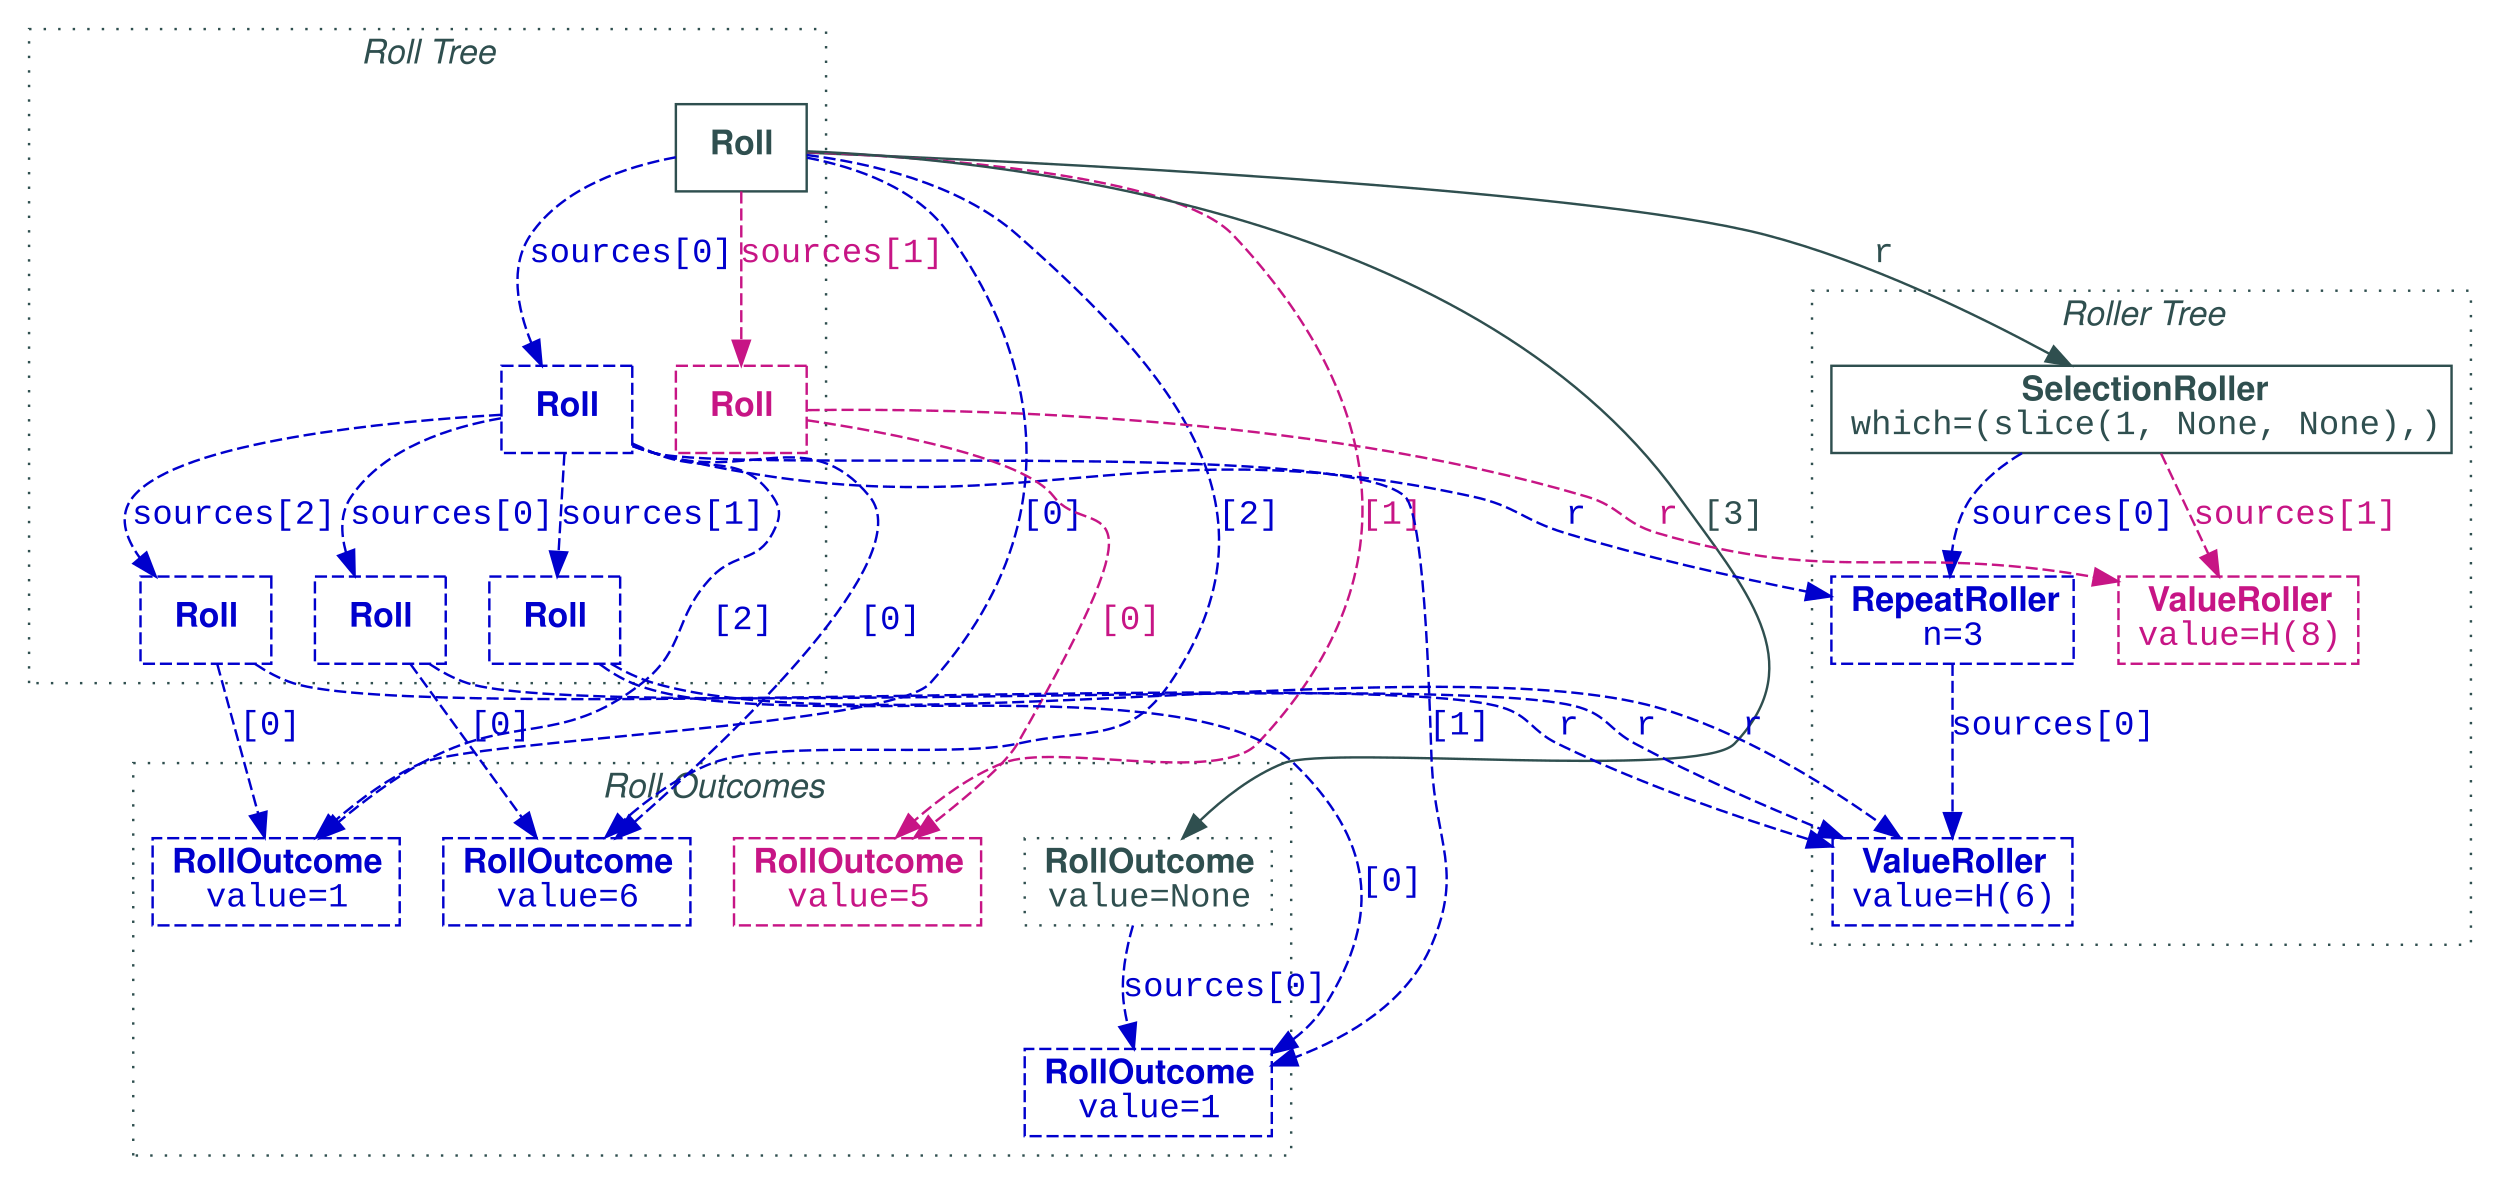
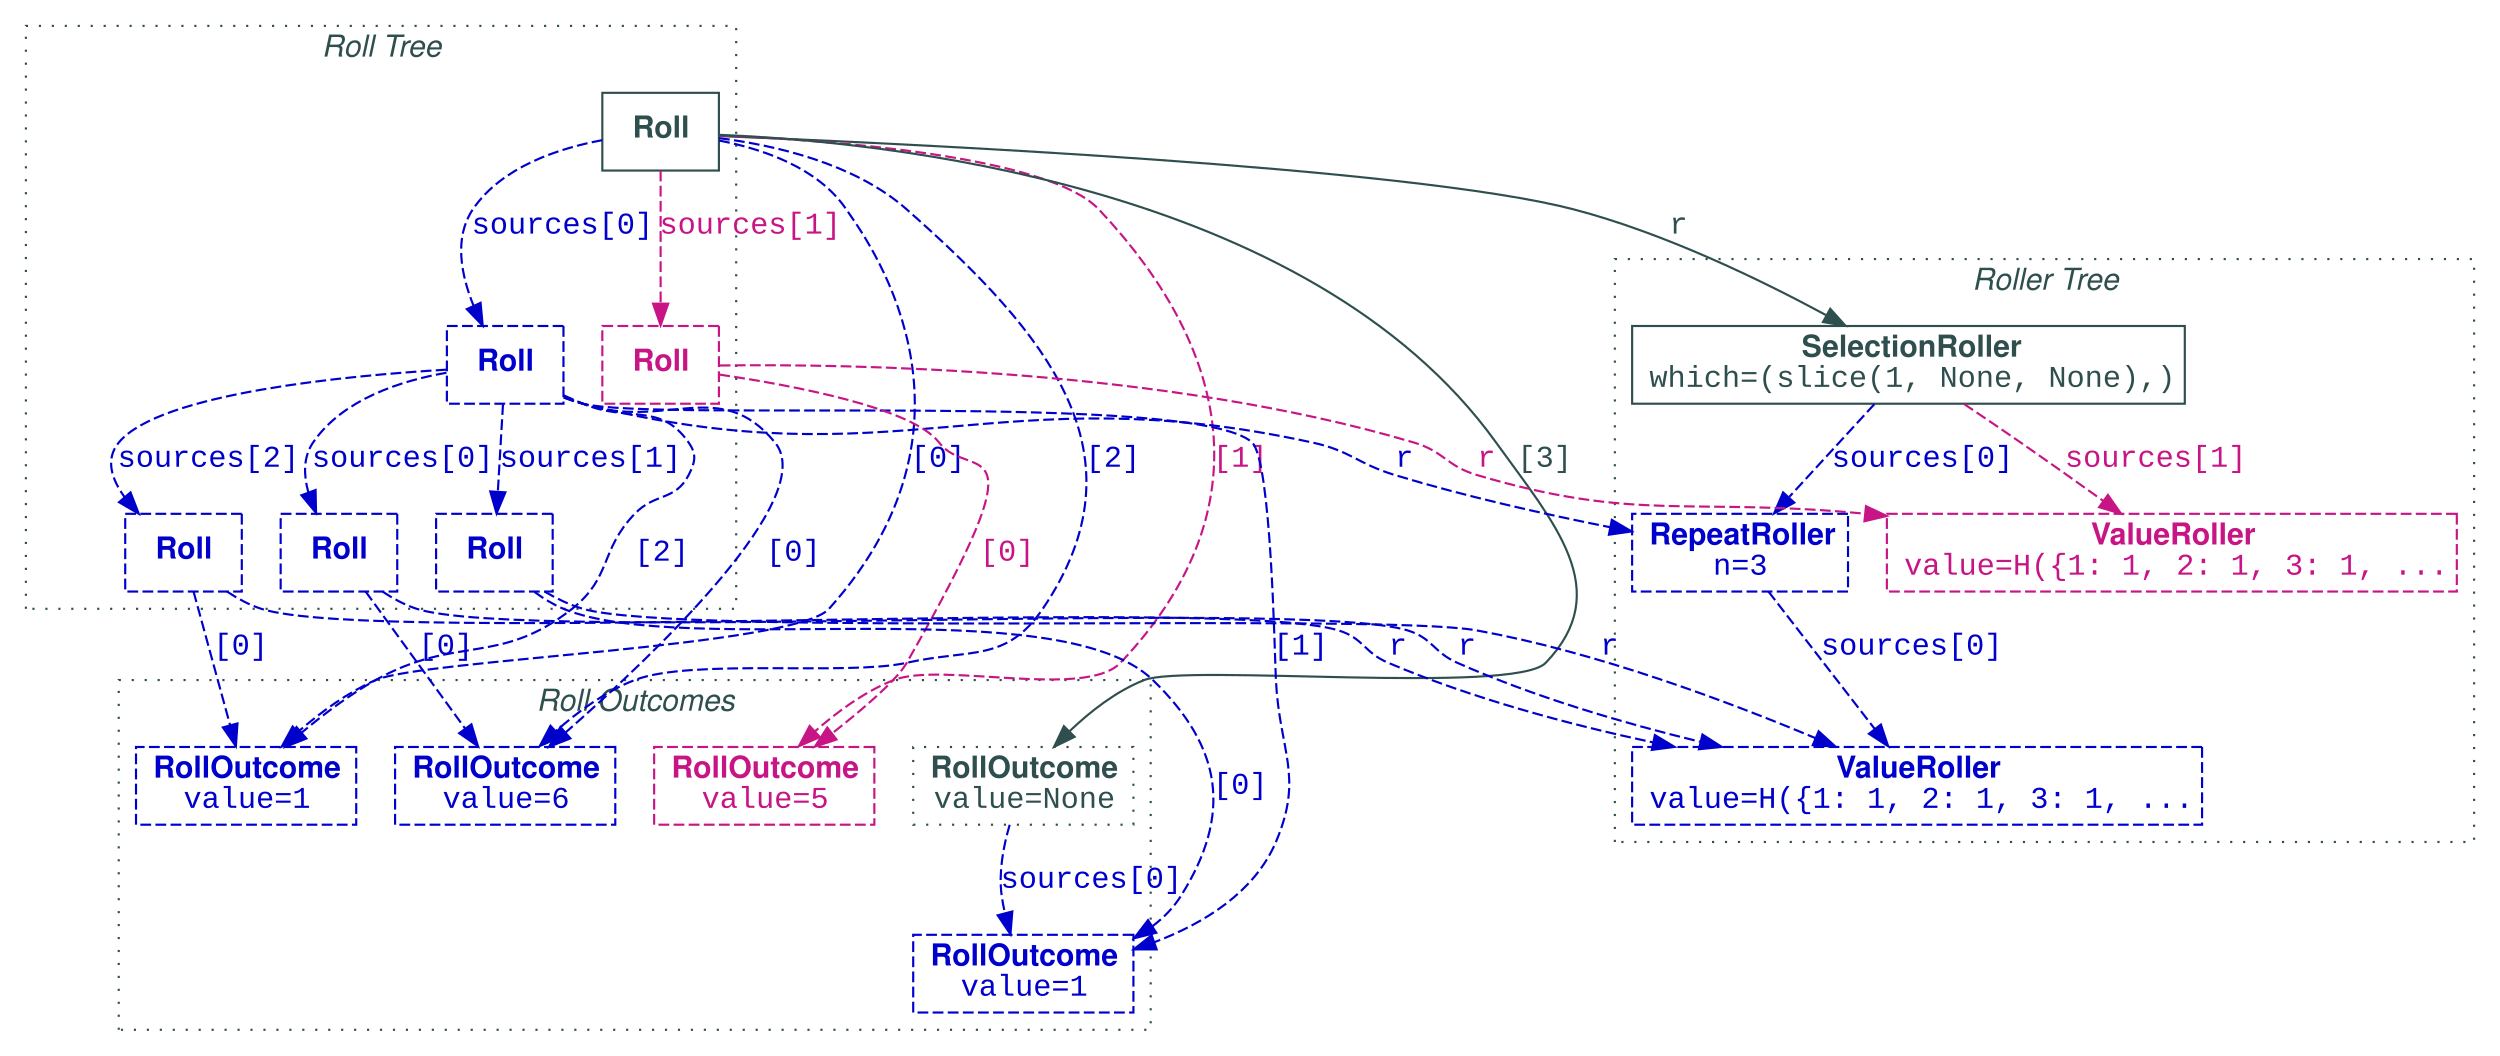
- <svg xmlns="http://www.w3.org/2000/svg" width="1032pt" height="489pt" viewBox="0.00 0.00 1032.00 489.00">
+ <svg xmlns="http://www.w3.org/2000/svg" width="1158pt" height="489pt" viewBox="0.00 0.00 1158.00 489.00">
  <g id="graph0" class="graph" transform="scale(1 1) rotate(0) translate(4 485)">
    <g id="clust1" class="cluster">
      <polygon fill="transparent" stroke="DarkSlateGray" stroke-dasharray="1,5" points="8,-203 8,-473 337,-473 337,-203 8,-203" />
      <text text-anchor="start" x="145" y="-458.8" font-family="Helvetica,sans-Serif" font-style="italic" font-size="14.00" fill="DarkSlateGray">Roll Tree</text>
    </g>
    <g id="clust2" class="cluster">
-       <polygon fill="transparent" stroke="DarkSlateGray" stroke-dasharray="1,5" points="744,-95 744,-365 1016,-365 1016,-95 744,-95" />
-       <text text-anchor="start" x="846.5" y="-350.8" font-family="Helvetica,sans-Serif" font-style="italic" font-size="14.00" fill="DarkSlateGray">Roller Tree</text>
+       <polygon fill="transparent" stroke="DarkSlateGray" stroke-dasharray="1,5" points="744,-95 744,-365 1142,-365 1142,-95 744,-95" />
+       <text text-anchor="start" x="909.5" y="-350.8" font-family="Helvetica,sans-Serif" font-style="italic" font-size="14.00" fill="DarkSlateGray">Roller Tree</text>
    </g>
    <g id="clust3" class="cluster">
      <polygon fill="transparent" stroke="DarkSlateGray" stroke-dasharray="1,5" points="51,-8 51,-170 529,-170 529,-8 51,-8" />
      <text text-anchor="start" x="244.5" y="-155.8" font-family="Helvetica,sans-Serif" font-style="italic" font-size="14.00" fill="DarkSlateGray">Roll Outcomes</text>
    </g>
    <g id="node1" class="node">
      <polygon fill="none" stroke="DarkSlateGray" points="329,-442 275,-442 275,-406 329,-406 329,-442" />
      <text text-anchor="start" x="289" y="-421.3" font-family="Helvetica,sans-Serif" font-weight="bold" font-size="14.00" fill="DarkSlateGray">Roll</text>
    </g>
    <g id="node2" class="node">
      <polygon fill="none" stroke="DarkSlateGray" points="1008,-334 752,-334 752,-298 1008,-298 1008,-334" />
      <text text-anchor="start" x="830.5" y="-319.8" font-family="Helvetica,sans-Serif" font-weight="bold" font-size="14.00" fill="DarkSlateGray">SelectionRoller</text>
      <text text-anchor="start" x="760" y="-305.8" font-family="Courier New" font-size="14.00" fill="DarkSlateGray">which=(slice(1, None, None),)</text>
    </g>
    <g id="edge1" class="edge">
      <path fill="none" stroke="DarkSlateGray" d="M329.07,-421.98C410.07,-418.75 649.61,-407.74 725,-388 766.78,-377.06 811.28,-355.53 841.84,-339.03" />
      <polygon fill="DarkSlateGray" stroke="DarkSlateGray" points="843.77,-341.97 850.85,-334.09 840.4,-335.83 843.77,-341.97" />
      <text text-anchor="middle" x="773.5" y="-376.8" font-family="Courier New" font-size="14.00" fill="DarkSlateGray">r</text>
    </g>
    <g id="node3" class="node">
      <polygon fill="none" stroke="MediumBlue" stroke-dasharray="5,2" points="161,-139 59,-139 59,-103 161,-103 161,-139" />
      <text text-anchor="start" x="67" y="-124.8" font-family="Helvetica,sans-Serif" font-weight="bold" font-size="14.00" fill="MediumBlue">RollOutcome</text>
      <text text-anchor="start" x="81" y="-110.8" font-family="Courier New" font-size="14.00" fill="MediumBlue">value=1</text>
    </g>
    <g id="edge2" class="edge">
      <path fill="none" stroke="MediumBlue" stroke-dasharray="5,2" d="M329.13,-419.9C349.1,-416.05 374.95,-407.39 388,-388 395.32,-377.12 460.28,-292.53 380,-203 364.23,-185.41 191.61,-179.53 170,-170 157,-164.27 144.43,-154.99 134.18,-146.12" />
      <polygon fill="MediumBlue" stroke="MediumBlue" points="136.26,-143.28 126.5,-139.16 131.56,-148.47 136.26,-143.28" />
      <text text-anchor="middle" x="430.5" y="-268.8" font-family="Courier New" font-size="14.00" fill="MediumBlue">[0]</text>
    </g>
    <g id="node4" class="node">
      <polygon fill="none" stroke="MediumVioletRed" stroke-dasharray="5,2" points="401,-139 299,-139 299,-103 401,-103 401,-139" />
      <text text-anchor="start" x="307" y="-124.8" font-family="Helvetica,sans-Serif" font-weight="bold" font-size="14.00" fill="MediumVioletRed">RollOutcome</text>
      <text text-anchor="start" x="321" y="-110.8" font-family="Courier New" font-size="14.00" fill="MediumVioletRed">value=5</text>
    </g>
    <g id="edge3" class="edge">
      <path fill="none" stroke="MediumVioletRed" stroke-dasharray="5,2" d="M329.31,-422.22C379.04,-420.18 481.46,-412.99 505,-388 569.06,-319.97 579.3,-245.8 515,-178 498.9,-161.02 431.77,-178.58 410,-170 396.55,-164.7 383.73,-155.28 373.43,-146.19" />
      <polygon fill="MediumVioletRed" stroke="MediumVioletRed" points="375.78,-143.6 366.06,-139.37 371.02,-148.73 375.78,-143.6" />
      <text text-anchor="middle" x="570.5" y="-268.8" font-family="Courier New" font-size="14.00" fill="MediumVioletRed">[1]</text>
    </g>
    <g id="node5" class="node">
      <polygon fill="none" stroke="MediumBlue" stroke-dasharray="5,2" points="281,-139 179,-139 179,-103 281,-103 281,-139" />
      <text text-anchor="start" x="187" y="-124.8" font-family="Helvetica,sans-Serif" font-weight="bold" font-size="14.00" fill="MediumBlue">RollOutcome</text>
      <text text-anchor="start" x="201" y="-110.8" font-family="Courier New" font-size="14.00" fill="MediumBlue">value=6</text>
    </g>
    <g id="edge4" class="edge">
      <path fill="none" stroke="MediumBlue" stroke-dasharray="5,2" d="M329.04,-421.01C354.29,-417.82 391.65,-409.54 416,-388 481.06,-330.45 527.79,-274.86 479,-203 462.08,-178.08 445.39,-184.59 416,-178 388.62,-171.86 316.17,-180.12 290,-170 276.52,-164.78 263.7,-155.38 253.39,-146.27" />
      <polygon fill="MediumBlue" stroke="MediumBlue" points="255.75,-143.68 246.04,-139.44 250.98,-148.81 255.75,-143.68" />
      <text text-anchor="middle" x="511.5" y="-268.8" font-family="Courier New" font-size="14.00" fill="MediumBlue">[2]</text>
    </g>
    <g id="node6" class="node">
      <polygon fill="none" stroke="DarkSlateGray" stroke-dasharray="1,5" points="521,-139 419,-139 419,-103 521,-103 521,-139" />
      <text text-anchor="start" x="427" y="-124.8" font-family="Helvetica,sans-Serif" font-weight="bold" font-size="14.00" fill="DarkSlateGray">RollOutcome</text>
      <text text-anchor="start" x="428.5" y="-110.8" font-family="Courier New" font-size="14.00" fill="DarkSlateGray">value=None</text>
    </g>
    <g id="edge5" class="edge">
      <path fill="none" stroke="DarkSlateGray" d="M329.06,-422.54C401.87,-419.67 602.23,-400.67 689,-280 716.13,-242.27 744.15,-211.56 712,-178 697.69,-163.06 545.24,-177.59 526,-170 513.03,-164.88 500.96,-155.43 491.37,-146.26" />
      <polygon fill="DarkSlateGray" stroke="DarkSlateGray" points="493.77,-143.71 484.25,-139.06 488.79,-148.63 493.77,-143.71" />
      <text text-anchor="middle" x="711.5" y="-268.8" font-family="Courier New" font-size="14.00" fill="DarkSlateGray">[3]</text>
    </g>
    <g id="node7" class="node">
      <polygon fill="none" stroke="MediumBlue" stroke-dasharray="5,2" points="257,-334 203,-334 203,-298 257,-298 257,-334" />
      <text text-anchor="start" x="217" y="-313.3" font-family="Helvetica,sans-Serif" font-weight="bold" font-size="14.00" fill="MediumBlue">Roll</text>
    </g>
    <g id="edge18" class="edge">
      <path fill="none" stroke="MediumBlue" stroke-dasharray="5,2" d="M274.99,-420.08C254.73,-416.31 228.31,-407.7 215,-388 206.18,-374.94 209.56,-357.68 215.33,-343.45" />
      <polygon fill="MediumBlue" stroke="MediumBlue" points="218.6,-344.72 219.58,-334.18 212.23,-341.81 218.6,-344.72" />
      <text text-anchor="middle" x="256.5" y="-376.8" font-family="Courier New" font-size="14.00" fill="MediumBlue">sources[0]</text>
    </g>
    <g id="node10" class="node">
      <polygon fill="none" stroke="MediumVioletRed" stroke-dasharray="5,2" points="329,-334 275,-334 275,-298 329,-298 329,-334" />
      <text text-anchor="start" x="289" y="-313.3" font-family="Helvetica,sans-Serif" font-weight="bold" font-size="14.00" fill="MediumVioletRed">Roll</text>
    </g>
    <g id="edge19" class="edge">
      <path fill="none" stroke="MediumVioletRed" stroke-dasharray="5,2" d="M302,-405.97C302,-389.38 302,-363.88 302,-344.43" />
      <polygon fill="MediumVioletRed" stroke="MediumVioletRed" points="305.5,-344.34 302,-334.34 298.5,-344.34 305.5,-344.34" />
      <text text-anchor="middle" x="343.5" y="-376.8" font-family="Courier New" font-size="14.00" fill="MediumVioletRed">sources[1]</text>
    </g>
    <g id="node8" class="node">
      <polygon fill="none" stroke="MediumBlue" stroke-dasharray="5,2" points="852,-247 752,-247 752,-211 852,-211 852,-247" />
      <text text-anchor="start" x="760" y="-232.8" font-family="Helvetica,sans-Serif" font-weight="bold" font-size="14.00" fill="MediumBlue">RepeatRoller</text>
      <text text-anchor="start" x="789.5" y="-218.8" font-family="Courier New" font-size="14.00" fill="MediumBlue">n=3</text>
    </g>
    <g id="edge23" class="edge">
-       <path fill="none" stroke="MediumBlue" stroke-dasharray="5,2" d="M830.68,-297.94C822.75,-293.24 815.38,-287.34 810,-280 805.23,-273.49 802.85,-265.23 801.76,-257.3" />
-       <polygon fill="MediumBlue" stroke="MediumBlue" points="805.24,-256.94 800.98,-247.24 798.27,-257.48 805.24,-256.94" />
-       <text text-anchor="middle" x="851.5" y="-268.8" font-family="Courier New" font-size="14.00" fill="MediumBlue">sources[0]</text>
+       <path fill="none" stroke="MediumBlue" stroke-dasharray="5,2" d="M864.22,-297.8C852.9,-285.47 837.49,-268.68 824.84,-254.89" />
+       <polygon fill="MediumBlue" stroke="MediumBlue" points="827.1,-252.18 817.76,-247.18 821.94,-256.91 827.1,-252.18" />
+       <text text-anchor="middle" x="886.5" y="-268.8" font-family="Courier New" font-size="14.00" fill="MediumBlue">sources[0]</text>
    </g>
    <g id="node11" class="node">
-       <polygon fill="none" stroke="MediumVioletRed" stroke-dasharray="5,2" points="969.5,-247 870.5,-247 870.5,-211 969.5,-211 969.5,-247" />
-       <text text-anchor="start" x="882.5" y="-232.8" font-family="Helvetica,sans-Serif" font-weight="bold" font-size="14.00" fill="MediumVioletRed">ValueRoller</text>
-       <text text-anchor="start" x="878.5" y="-218.8" font-family="Courier New" font-size="14.00" fill="MediumVioletRed">value=H(8)</text>
+       <polygon fill="none" stroke="MediumVioletRed" stroke-dasharray="5,2" points="1134,-247 870,-247 870,-211 1134,-211 1134,-247" />
+       <text text-anchor="start" x="964.5" y="-232.8" font-family="Helvetica,sans-Serif" font-weight="bold" font-size="14.00" fill="MediumVioletRed">ValueRoller</text>
+       <text text-anchor="start" x="878" y="-218.8" font-family="Courier New" font-size="14.00" fill="MediumVioletRed">value=H({1: 1, 2: 1, 3: 1, ...</text>
    </g>
    <g id="edge24" class="edge">
-       <path fill="none" stroke="MediumVioletRed" stroke-dasharray="5,2" d="M888.09,-297.8C893.68,-285.93 901.21,-269.93 907.55,-256.45" />
-       <polygon fill="MediumVioletRed" stroke="MediumVioletRed" points="910.83,-257.71 911.92,-247.18 904.49,-254.73 910.83,-257.71" />
-       <text text-anchor="middle" x="943.5" y="-268.8" font-family="Courier New" font-size="14.00" fill="MediumVioletRed">sources[1]</text>
+       <path fill="none" stroke="MediumVioletRed" stroke-dasharray="5,2" d="M905.75,-297.87C914.15,-292.23 923.5,-285.89 932,-280 944.54,-271.3 958.23,-261.58 970.14,-253.04" />
+       <polygon fill="MediumVioletRed" stroke="MediumVioletRed" points="972.38,-255.74 978.46,-247.06 968.3,-250.05 972.38,-255.74" />
+       <text text-anchor="middle" x="994.5" y="-268.8" font-family="Courier New" font-size="14.00" fill="MediumVioletRed">sources[1]</text>
    </g>
    <g id="node9" class="node">
      <polygon fill="none" stroke="MediumBlue" stroke-dasharray="5,2" points="521,-52 419,-52 419,-16 521,-16 521,-52" />
      <text text-anchor="start" x="427" y="-37.8" font-family="Helvetica,sans-Serif" font-weight="bold" font-size="14.00" fill="MediumBlue">RollOutcome</text>
      <text text-anchor="start" x="441" y="-23.8" font-family="Courier New" font-size="14.00" fill="MediumBlue">value=1</text>
    </g>
    <g id="edge26" class="edge">
      <path fill="none" stroke="MediumBlue" stroke-dasharray="5,2" d="M463.69,-102.96C460.85,-93.33 458.45,-81.05 460,-70 460.36,-67.43 460.86,-64.78 461.45,-62.14" />
      <polygon fill="MediumBlue" stroke="MediumBlue" points="464.9,-62.8 464.04,-52.24 458.13,-61.03 464.9,-62.8" />
      <text text-anchor="middle" x="501.5" y="-73.8" font-family="Courier New" font-size="14.00" fill="MediumBlue">sources[0]</text>
    </g>
    <g id="edge9" class="edge">
      <path fill="none" stroke="MediumBlue" stroke-dasharray="5,2" d="M257.01,-301.93C260.03,-300.56 263.07,-299.23 266,-298 287.4,-289.04 301.72,-299.02 315,-280 318.82,-274.53 318.04,-270.93 315,-265 308.76,-252.81 299.48,-256.88 290,-247 273.78,-230.1 279.39,-217.51 261,-203 227.22,-176.35 207.52,-191.05 170,-170 157.97,-163.25 145.88,-154.13 135.73,-145.65" />
      <polygon fill="MediumBlue" stroke="MediumBlue" points="137.91,-142.91 128.04,-139.04 133.35,-148.21 137.91,-142.91" />
      <text text-anchor="middle" x="302.5" y="-225.3" font-family="Courier New" font-size="14.00" fill="MediumBlue">[2]</text>
    </g>
    <g id="edge7" class="edge">
      <path fill="none" stroke="MediumBlue" stroke-dasharray="5,2" d="M257.24,-301.3C260.16,-300.09 263.11,-298.96 266,-298 304.3,-285.29 329.45,-311.24 355,-280 375.54,-254.9 300.72,-183.24 257.92,-145.66" />
      <polygon fill="MediumBlue" stroke="MediumBlue" points="260.18,-142.98 250.33,-139.06 255.58,-148.26 260.18,-142.98" />
      <text text-anchor="middle" x="363.5" y="-225.3" font-family="Courier New" font-size="14.00" fill="MediumBlue">[0]</text>
    </g>
    <g id="edge6" class="edge">
      <path fill="none" stroke="MediumBlue" stroke-dasharray="5,2" d="M257.11,-300.86C260.05,-299.73 263.05,-298.74 266,-298 411.86,-261.19 457.02,-312.03 604,-280 621.74,-276.13 624.63,-270.29 642,-265 674.5,-255.1 711.52,-246.82 741.76,-240.8" />
      <polygon fill="MediumBlue" stroke="MediumBlue" points="742.6,-244.2 751.74,-238.84 741.25,-237.33 742.6,-244.2" />
      <text text-anchor="middle" x="646.5" y="-268.8" font-family="Courier New" font-size="14.00" fill="MediumBlue">r</text>
    </g>
    <g id="edge8" class="edge">
      <path fill="none" stroke="MediumBlue" stroke-dasharray="5,2" d="M257.11,-300.88C260.06,-299.75 263.05,-298.75 266,-298 299.43,-289.48 551.1,-303.88 576,-280 584.86,-271.5 586.39,-182.27 587,-170 588.66,-136.71 600.06,-125.67 587,-95 577.1,-71.74 553.87,-57.38 530.69,-48.56" />
      <polygon fill="MediumBlue" stroke="MediumBlue" points="531.75,-45.23 521.15,-45.23 529.44,-51.83 531.75,-45.23" />
      <text text-anchor="middle" x="598.5" y="-181.8" font-family="Courier New" font-size="14.00" fill="MediumBlue">[1]</text>
    </g>
    <g id="node12" class="node">
      <polygon fill="none" stroke="MediumBlue" stroke-dasharray="5,2" points="180,-247 126,-247 126,-211 180,-211 180,-247" />
      <text text-anchor="start" x="140" y="-226.3" font-family="Helvetica,sans-Serif" font-weight="bold" font-size="14.00" fill="MediumBlue">Roll</text>
    </g>
    <g id="edge20" class="edge">
      <path fill="none" stroke="MediumBlue" stroke-dasharray="5,2" d="M202.81,-312.34C182.05,-308.72 154.74,-300.17 141,-280 136.41,-273.26 136.62,-264.95 138.8,-257.07" />
      <polygon fill="MediumBlue" stroke="MediumBlue" points="142.17,-258.04 142.39,-247.44 135.62,-255.59 142.17,-258.04" />
      <text text-anchor="middle" x="182.5" y="-268.8" font-family="Courier New" font-size="14.00" fill="MediumBlue">sources[0]</text>
    </g>
    <g id="node14" class="node">
      <polygon fill="none" stroke="MediumBlue" stroke-dasharray="5,2" points="252,-247 198,-247 198,-211 252,-211 252,-247" />
      <text text-anchor="start" x="212" y="-226.3" font-family="Helvetica,sans-Serif" font-weight="bold" font-size="14.00" fill="MediumBlue">Roll</text>
    </g>
    <g id="edge21" class="edge">
      <path fill="none" stroke="MediumBlue" stroke-dasharray="5,2" d="M228.99,-297.8C228.3,-286.16 227.39,-270.55 226.6,-257.24" />
      <polygon fill="MediumBlue" stroke="MediumBlue" points="230.09,-256.95 226.01,-247.18 223.1,-257.36 230.09,-256.95" />
      <text text-anchor="middle" x="269.5" y="-268.8" font-family="Courier New" font-size="14.00" fill="MediumBlue">sources[1]</text>
    </g>
    <g id="node15" class="node">
      <polygon fill="none" stroke="MediumBlue" stroke-dasharray="5,2" points="108,-247 54,-247 54,-211 108,-211 108,-247" />
      <text text-anchor="start" x="68" y="-226.3" font-family="Helvetica,sans-Serif" font-weight="bold" font-size="14.00" fill="MediumBlue">Roll</text>
    </g>
    <g id="edge22" class="edge">
      <path fill="none" stroke="MediumBlue" stroke-dasharray="5,2" d="M202.83,-313.77C157.59,-311.08 69.92,-302.98 51,-280 44.66,-272.3 47.64,-263.12 53.71,-254.74" />
      <polygon fill="MediumBlue" stroke="MediumBlue" points="56.46,-256.92 60.27,-247.03 51.13,-252.38 56.46,-256.92" />
      <text text-anchor="middle" x="92.5" y="-268.8" font-family="Courier New" font-size="14.00" fill="MediumBlue">sources[2]</text>
    </g>
    <g id="node13" class="node">
-       <polygon fill="none" stroke="MediumBlue" stroke-dasharray="5,2" points="851.5,-139 752.5,-139 752.5,-103 851.5,-103 851.5,-139" />
-       <text text-anchor="start" x="764.5" y="-124.8" font-family="Helvetica,sans-Serif" font-weight="bold" font-size="14.00" fill="MediumBlue">ValueRoller</text>
-       <text text-anchor="start" x="760.5" y="-110.8" font-family="Courier New" font-size="14.00" fill="MediumBlue">value=H(6)</text>
+       <polygon fill="none" stroke="MediumBlue" stroke-dasharray="5,2" points="1016,-139 752,-139 752,-103 1016,-103 1016,-139" />
+       <text text-anchor="start" x="846.5" y="-124.8" font-family="Helvetica,sans-Serif" font-weight="bold" font-size="14.00" fill="MediumBlue">ValueRoller</text>
+       <text text-anchor="start" x="760" y="-110.8" font-family="Courier New" font-size="14.00" fill="MediumBlue">value=H({1: 1, 2: 1, 3: 1, ...</text>
    </g>
    <g id="edge25" class="edge">
-       <path fill="none" stroke="MediumBlue" stroke-dasharray="5,2" d="M802,-210.97C802,-194.38 802,-168.88 802,-149.43" />
-       <polygon fill="MediumBlue" stroke="MediumBlue" points="805.5,-149.34 802,-139.34 798.5,-149.34 805.5,-149.34" />
-       <text text-anchor="middle" x="843.5" y="-181.8" font-family="Courier New" font-size="14.00" fill="MediumBlue">sources[0]</text>
+       <path fill="none" stroke="MediumBlue" stroke-dasharray="5,2" d="M815.17,-210.97C828.48,-193.76 849.2,-166.98 864.43,-147.29" />
+       <polygon fill="MediumBlue" stroke="MediumBlue" points="867.24,-149.39 870.59,-139.34 861.7,-145.11 867.24,-149.39" />
+       <text text-anchor="middle" x="881.5" y="-181.8" font-family="Courier New" font-size="14.00" fill="MediumBlue">sources[0]</text>
    </g>
    <g id="edge11" class="edge">
      <path fill="none" stroke="MediumVioletRed" stroke-dasharray="5,2" d="M329.16,-311.51C363.23,-306.5 418.7,-296.08 431,-280 445.62,-260.89 480.89,-291.6 416,-178 411.44,-170.02 396.17,-156.88 381.46,-145.33" />
      <polygon fill="MediumVioletRed" stroke="MediumVioletRed" points="383.47,-142.46 373.42,-139.12 379.19,-148 383.47,-142.46" />
      <text text-anchor="middle" x="462.5" y="-225.3" font-family="Courier New" font-size="14.00" fill="MediumVioletRed">[0]</text>
    </g>
    <g id="edge10" class="edge">
-       <path fill="none" stroke="MediumVioletRed" stroke-dasharray="5,2" d="M329.37,-315.7C389.12,-316.5 535.13,-314.41 651,-280 664.91,-275.87 666.09,-269.12 680,-265 754.48,-242.92 779.65,-260.74 860.16,-246.87" />
-       <polygon fill="MediumVioletRed" stroke="MediumVioletRed" points="861.06,-250.27 870.26,-245.02 859.79,-243.38 861.06,-250.27" />
+       <path fill="none" stroke="MediumVioletRed" stroke-dasharray="5,2" d="M329.37,-315.7C389.12,-316.5 535.13,-314.41 651,-280 664.91,-275.87 666.09,-269.12 680,-265 754.48,-242.92 778.75,-254.82 859.75,-247.06" />
+       <polygon fill="MediumVioletRed" stroke="MediumVioletRed" points="860.33,-250.52 869.92,-246.01 859.61,-243.55 860.33,-250.52" />
      <text text-anchor="middle" x="684.5" y="-268.8" font-family="Courier New" font-size="14.00" fill="MediumVioletRed">r</text>
    </g>
    <g id="edge13" class="edge">
      <path fill="none" stroke="MediumBlue" stroke-dasharray="5,2" d="M165.37,-210.97C177.81,-193.84 197.15,-167.22 211.43,-147.56" />
      <polygon fill="MediumBlue" stroke="MediumBlue" points="214.36,-149.49 217.4,-139.34 208.69,-145.37 214.36,-149.49" />
      <text text-anchor="middle" x="202.5" y="-181.8" font-family="Courier New" font-size="14.00" fill="MediumBlue">[0]</text>
    </g>
    <g id="edge12" class="edge">
-       <path fill="none" stroke="MediumBlue" stroke-dasharray="5,2" d="M173.21,-210.95C178.09,-207.72 183.5,-204.79 189,-203 237.51,-187.23 599.26,-208.07 648,-193 659.66,-189.4 660.24,-183.75 671,-178 695.46,-164.93 723.62,-152.56 747.55,-142.8" />
-       <polygon fill="MediumBlue" stroke="MediumBlue" points="748.87,-146.04 756.83,-139.05 746.25,-139.54 748.87,-146.04" />
+       <path fill="none" stroke="MediumBlue" stroke-dasharray="5,2" d="M173.21,-210.95C178.09,-207.72 183.5,-204.79 189,-203 237.51,-187.23 599.26,-208.07 648,-193 659.66,-189.4 659.84,-182.95 671,-178 706.38,-162.31 747.09,-150.27 783.38,-141.45" />
+       <polygon fill="MediumBlue" stroke="MediumBlue" points="784.57,-144.76 793.49,-139.04 782.95,-137.95 784.57,-144.76" />
      <text text-anchor="middle" x="675.5" y="-181.8" font-family="Courier New" font-size="14.00" fill="MediumBlue">r</text>
    </g>
    <g id="edge15" class="edge">
      <path fill="none" stroke="MediumBlue" stroke-dasharray="5,2" d="M243.56,-210.82C247.72,-207.76 252.31,-204.94 257,-203 313.48,-179.67 486.12,-212.52 530,-170 562.19,-138.81 566.88,-107.93 543,-70 539.56,-64.54 535,-59.91 529.84,-55.99" />
      <polygon fill="MediumBlue" stroke="MediumBlue" points="531.59,-52.95 521.31,-50.39 527.76,-58.8 531.59,-52.95" />
      <text text-anchor="middle" x="570.5" y="-117.3" font-family="Courier New" font-size="14.00" fill="MediumBlue">[0]</text>
    </g>
    <g id="edge14" class="edge">
-       <path fill="none" stroke="MediumBlue" stroke-dasharray="5,2" d="M248.29,-210.95C253.84,-207.72 259.92,-204.79 266,-203 354.29,-177.05 591.45,-218.04 680,-193 714.02,-183.38 748.45,-162.05 772.01,-145.27" />
-       <polygon fill="MediumBlue" stroke="MediumBlue" points="774.16,-148.03 780.18,-139.32 770.04,-142.37 774.16,-148.03" />
-       <text text-anchor="middle" x="719.5" y="-181.8" font-family="Courier New" font-size="14.00" fill="MediumBlue">r</text>
+       <path fill="none" stroke="MediumBlue" stroke-dasharray="5,2" d="M248.29,-210.95C253.84,-207.72 259.92,-204.79 266,-203 310.15,-190.03 634.73,-201.22 680,-193 735.51,-182.93 796.23,-160.17 836.86,-143.12" />
+       <polygon fill="MediumBlue" stroke="MediumBlue" points="838.4,-146.27 846.23,-139.14 835.66,-139.83 838.4,-146.27" />
+       <text text-anchor="middle" x="741.5" y="-181.8" font-family="Courier New" font-size="14.00" fill="MediumBlue">r</text>
    </g>
    <g id="edge17" class="edge">
      <path fill="none" stroke="MediumBlue" stroke-dasharray="5,2" d="M85.66,-210.97C90.22,-194.3 97.24,-168.65 102.57,-149.16" />
      <polygon fill="MediumBlue" stroke="MediumBlue" points="105.99,-149.91 105.26,-139.34 99.24,-148.06 105.99,-149.91" />
      <text text-anchor="middle" x="107.5" y="-181.8" font-family="Courier New" font-size="14.00" fill="MediumBlue">[0]</text>
    </g>
    <g id="edge16" class="edge">
-       <path fill="none" stroke="MediumBlue" stroke-dasharray="5,2" d="M101.21,-210.95C106.09,-207.71 111.5,-204.78 117,-203 169.75,-185.9 563,-209.33 616,-193 627.66,-189.41 628.03,-183.36 639,-178 671.99,-161.88 710.81,-148.35 742.29,-138.63" />
-       <polygon fill="MediumBlue" stroke="MediumBlue" points="743.68,-141.86 752.23,-135.6 741.65,-135.16 743.68,-141.86" />
+       <path fill="none" stroke="MediumBlue" stroke-dasharray="5,2" d="M101.21,-210.95C106.09,-207.71 111.5,-204.78 117,-203 169.75,-185.9 563,-209.33 616,-193 627.66,-189.41 627.77,-182.77 639,-178 677.59,-161.62 721.72,-149.65 761.8,-141.09" />
+       <polygon fill="MediumBlue" stroke="MediumBlue" points="762.55,-144.51 771.63,-139.04 761.13,-137.65 762.55,-144.51" />
      <text text-anchor="middle" x="643.5" y="-181.8" font-family="Courier New" font-size="14.00" fill="MediumBlue">r</text>
    </g>
  </g>
</svg>
